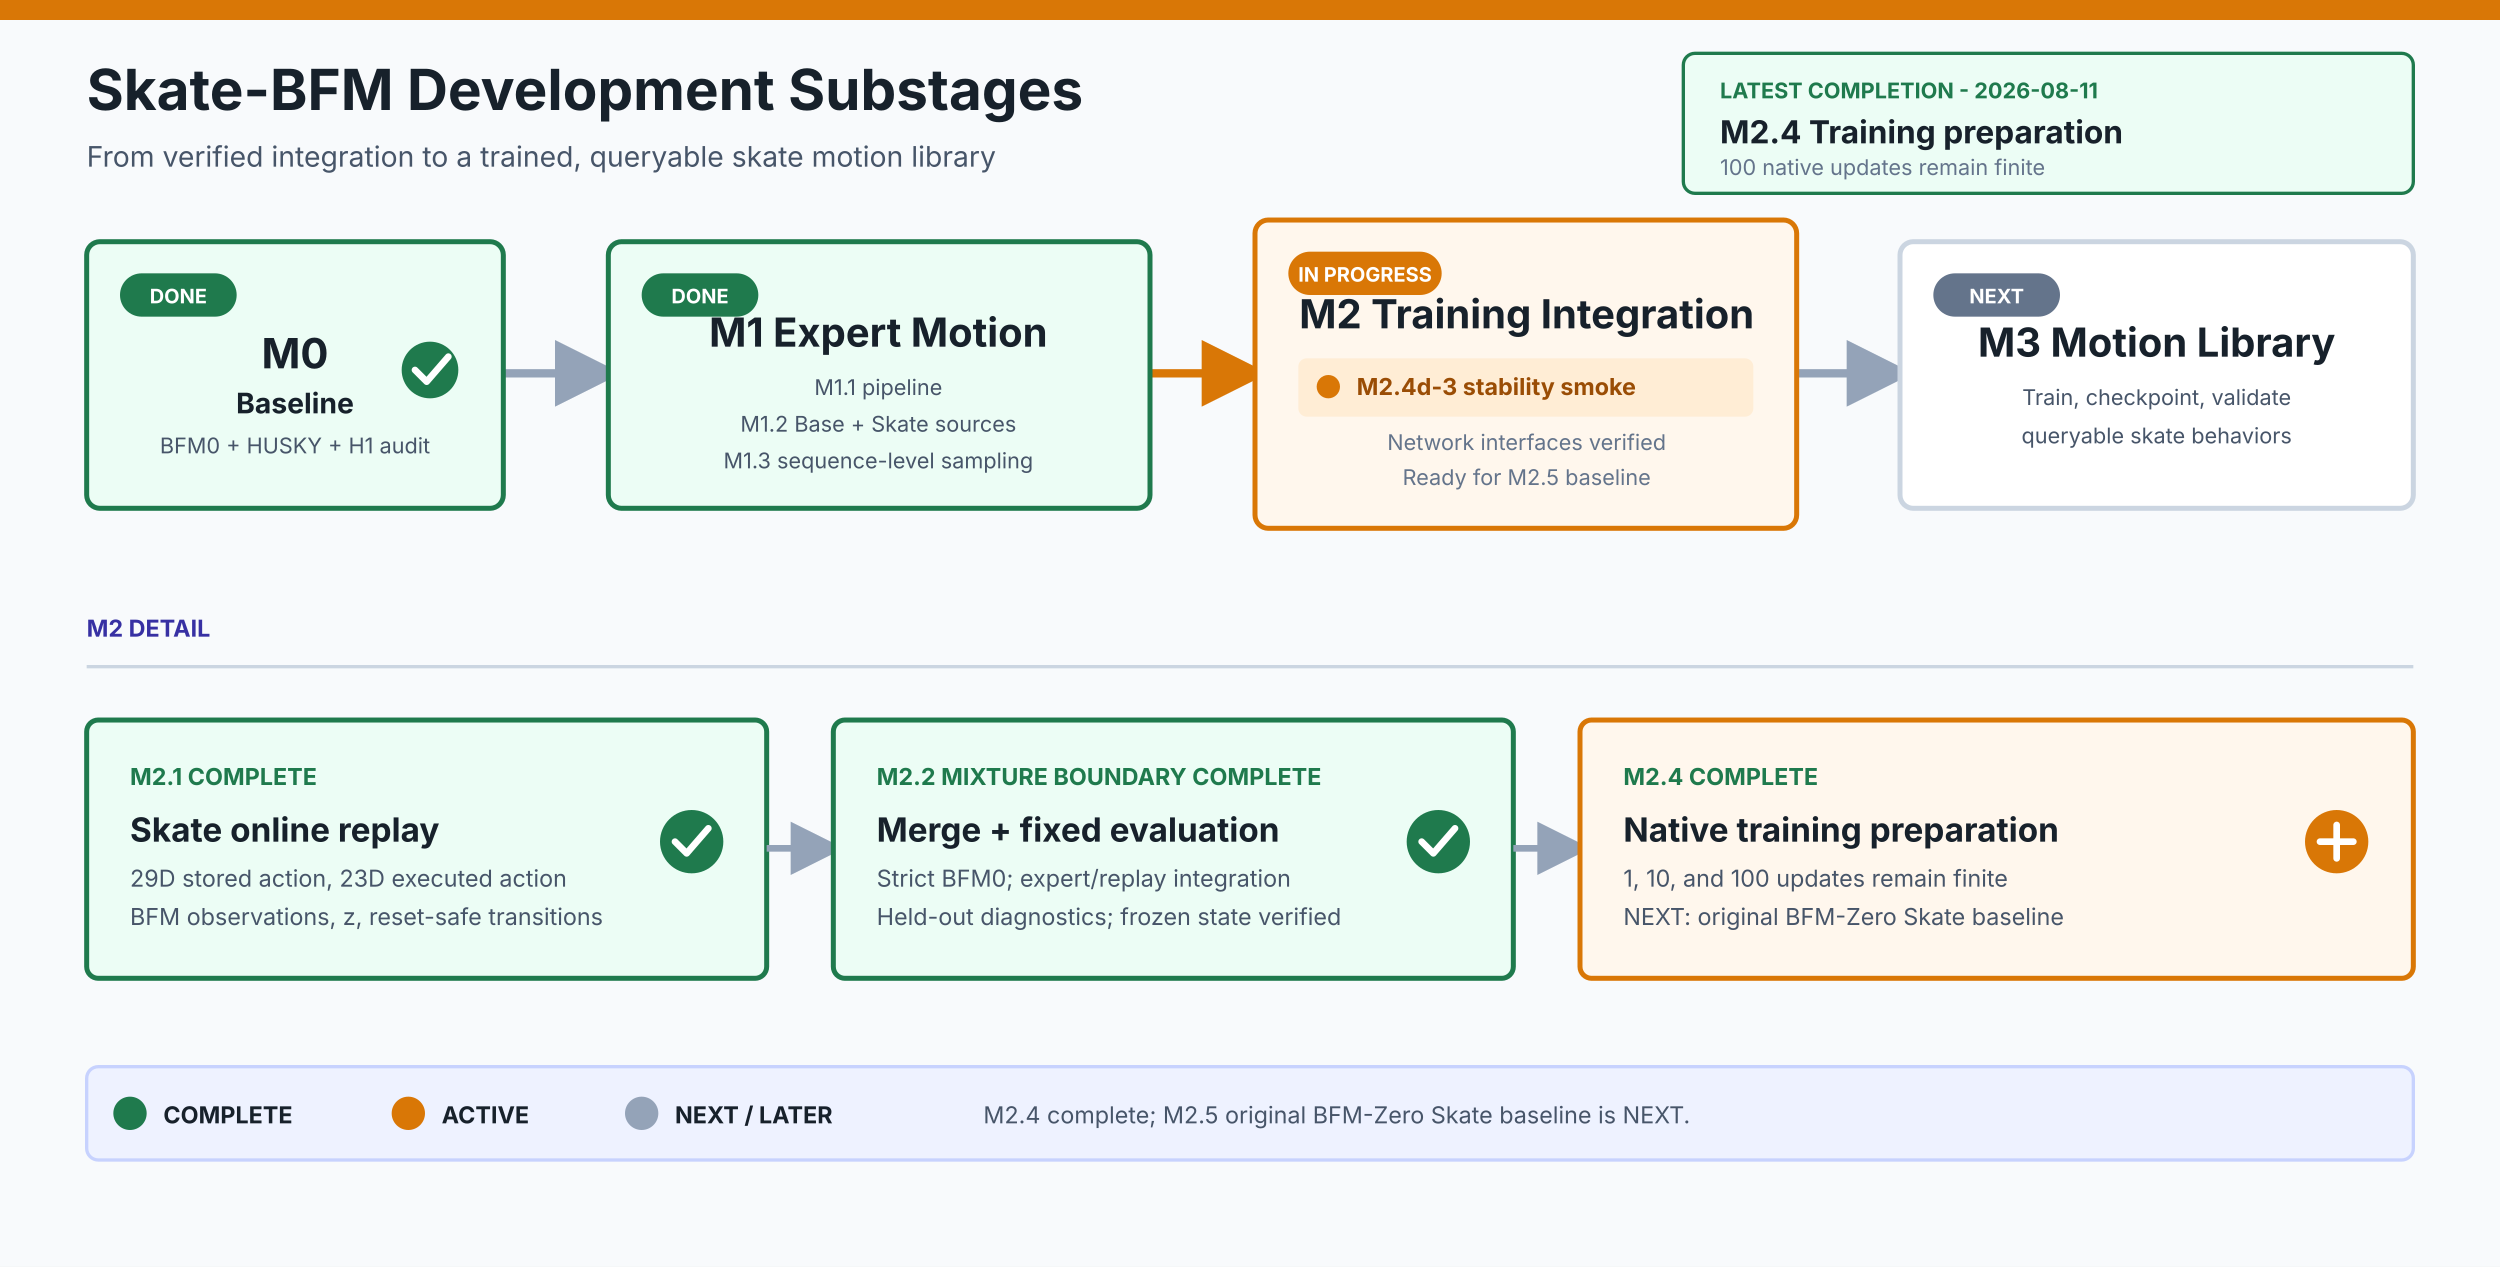
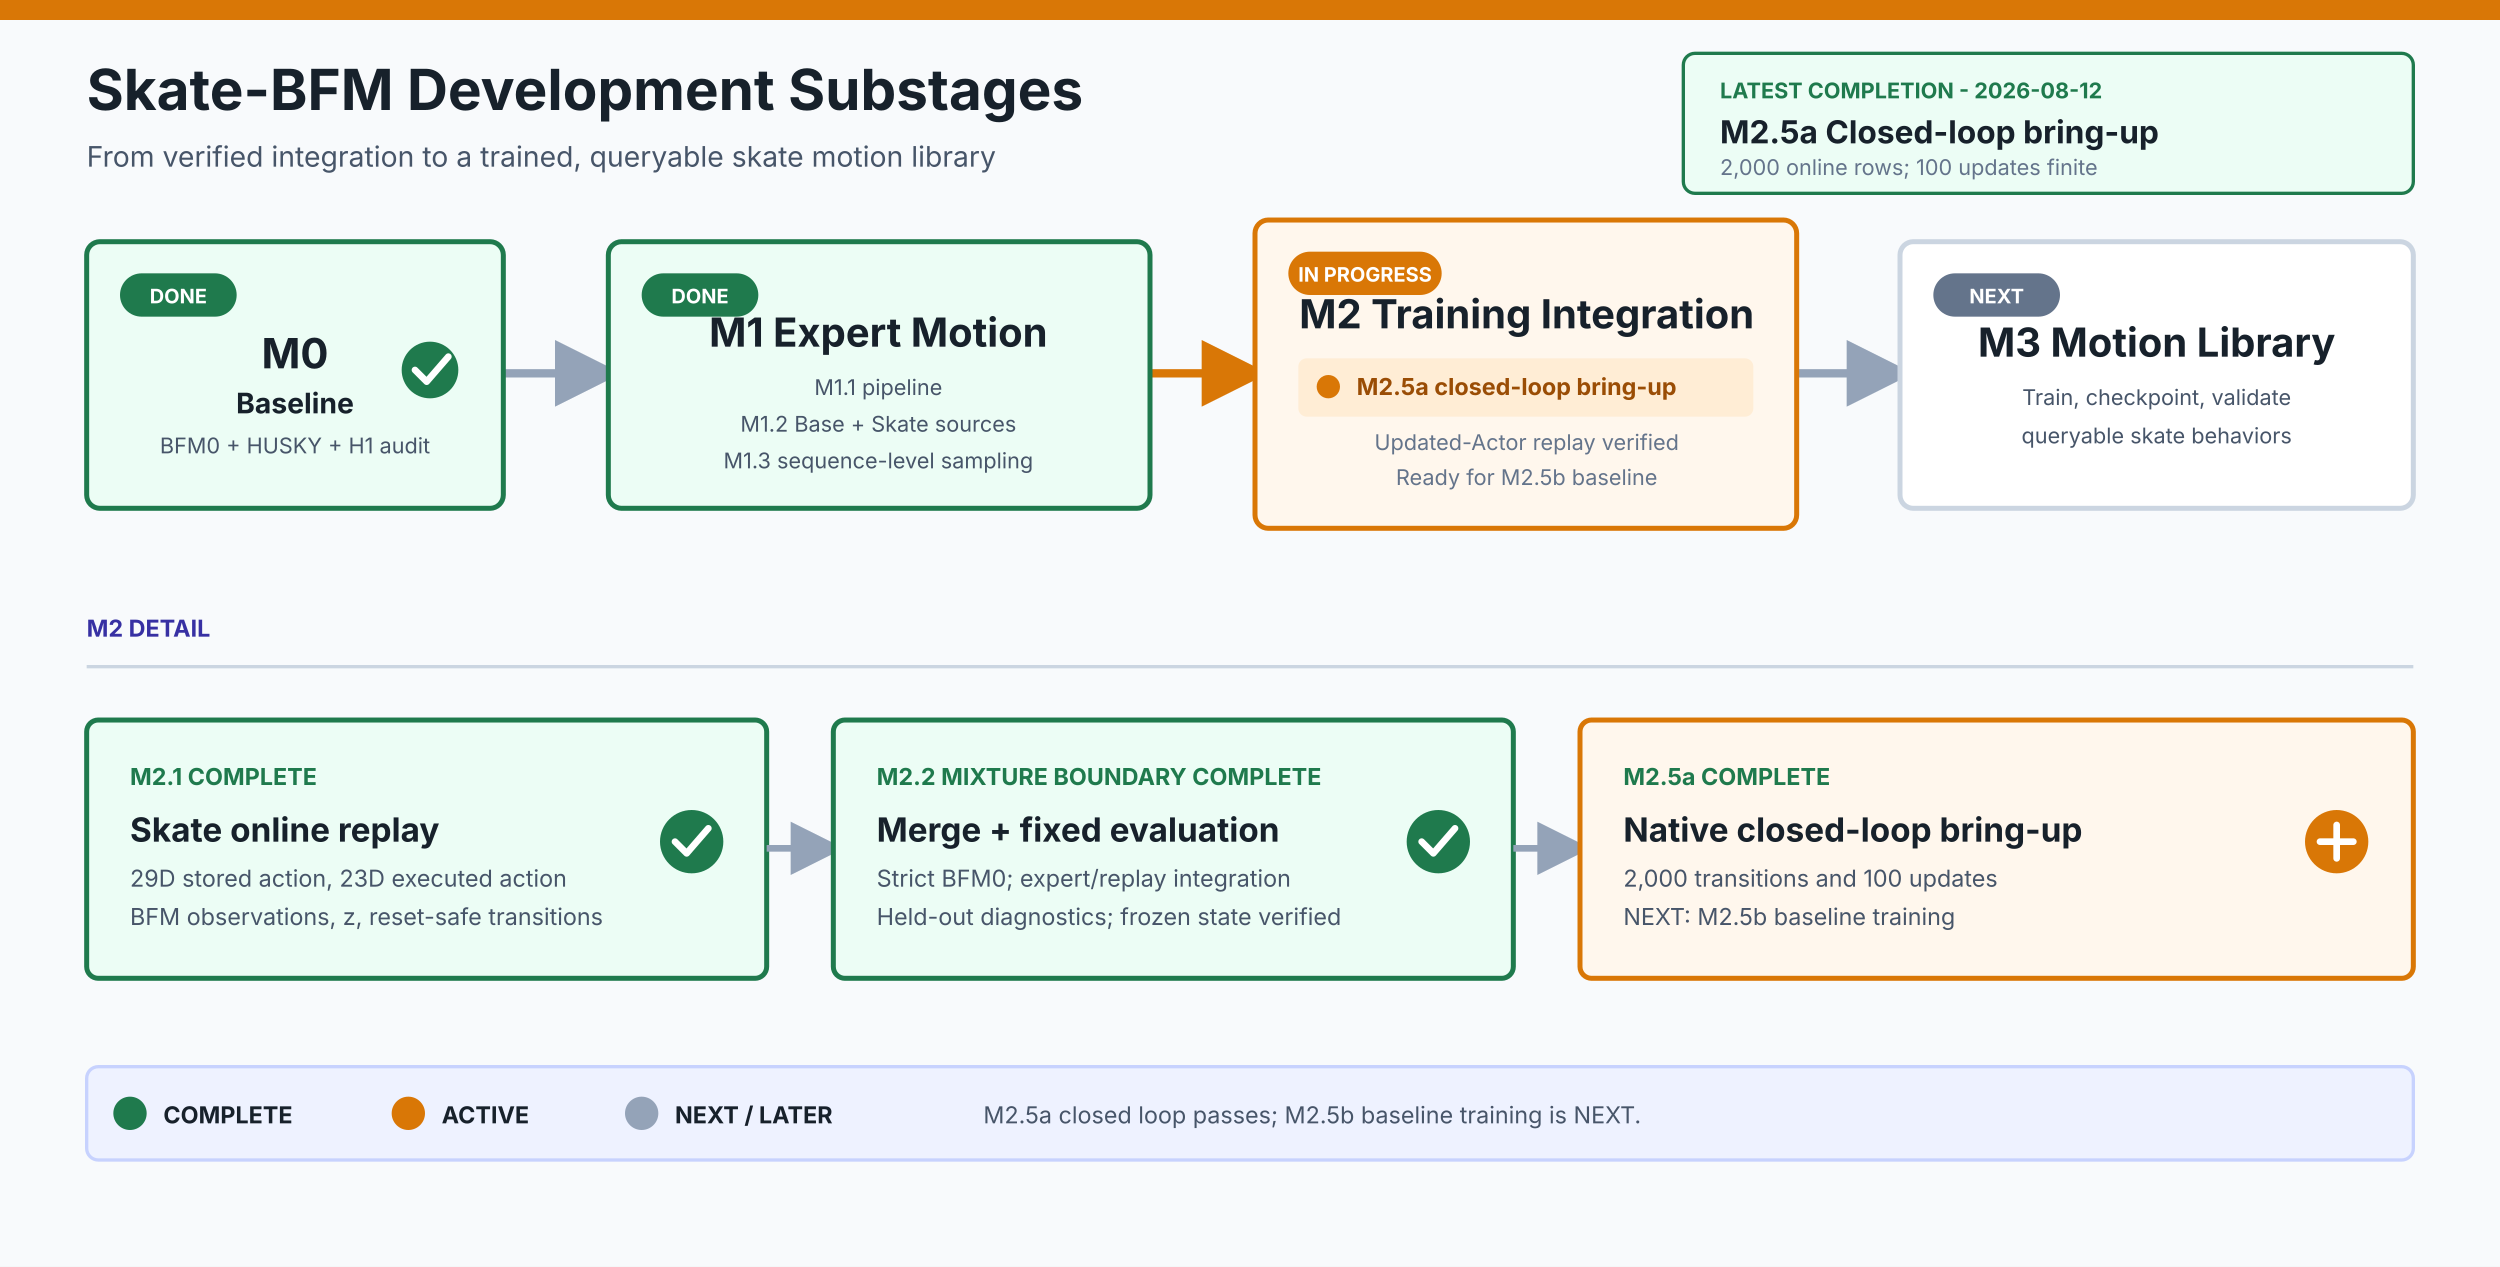
<svg xmlns="http://www.w3.org/2000/svg" width="1500" height="760" viewBox="0 0 1500 760" role="img" aria-labelledby="title desc">
  <defs>
    <marker id="arrow" viewBox="0 0 10 10" refX="8" refY="5" markerWidth="8" markerHeight="8" orient="auto">
      <path d="M 0 0 L 10 5 L 0 10 z" fill="#94a3b8" />
    </marker>
    <marker id="arrow-active" viewBox="0 0 10 10" refX="8" refY="5" markerWidth="8" markerHeight="8" orient="auto">
      <path d="M 0 0 L 10 5 L 0 10 z" fill="#d97706" />
    </marker>
  </defs>
  <rect width="1500" height="760" fill="#f8fafc" />
  <rect width="1500" height="12" fill="#d97706" />
  <text x="52" y="66" fill="#17212b" font-family="Inter, Arial, sans-serif" font-size="34" font-weight="700">Skate-BFM Development Substages</text>
  <text x="52" y="100" fill="#475569" font-family="Inter, Arial, sans-serif" font-size="17">From verified integration to a trained, queryable skate motion library</text>
  <rect x="1010" y="32" width="438" height="84" rx="7" fill="#ecfdf5" stroke="#1f7a4d" stroke-width="2" />
-   <text x="1032" y="59" fill="#1f7a4d" font-family="Inter, Arial, sans-serif" font-size="13" font-weight="700">LATEST COMPLETION - 2026-08-11</text>
-   <text x="1032" y="86" fill="#17212b" font-family="Inter, Arial, sans-serif" font-size="19" font-weight="700">M2.4 Training preparation</text>
-   <text x="1032" y="105" fill="#64748b" font-family="Inter, Arial, sans-serif" font-size="13">100 native updates remain finite</text>
+   <text x="1032" y="59" fill="#1f7a4d" font-family="Inter, Arial, sans-serif" font-size="13" font-weight="700">LATEST COMPLETION - 2026-08-12</text>
+   <text x="1032" y="86" fill="#17212b" font-family="Inter, Arial, sans-serif" font-size="19" font-weight="700">M2.5a Closed-loop bring-up</text>
+   <text x="1032" y="105" fill="#64748b" font-family="Inter, Arial, sans-serif" font-size="13">2,000 online rows; 100 updates finite</text>
  <line x1="302" y1="224" x2="365" y2="224" stroke="#94a3b8" stroke-width="5" marker-end="url(#arrow)" />
  <line x1="690" y1="224" x2="753" y2="224" stroke="#d97706" stroke-width="5" marker-end="url(#arrow-active)" />
  <line x1="1078" y1="224" x2="1140" y2="224" stroke="#94a3b8" stroke-width="5" marker-end="url(#arrow)" />
  <g font-family="Inter, Arial, sans-serif">
    <rect x="52" y="145" width="250" height="160" rx="8" fill="#ecfdf5" stroke="#1f7a4d" stroke-width="3" />
    <rect x="72" y="164" width="70" height="26" rx="13" fill="#1f7a4d" />
    <text x="107" y="182" fill="#ffffff" font-size="12" font-weight="700" text-anchor="middle">DONE</text>
    <text x="177" y="221" fill="#17212b" font-size="25" font-weight="700" text-anchor="middle">M0</text>
    <text x="177" y="248" fill="#17212b" font-size="17" font-weight="700" text-anchor="middle">Baseline</text>
    <text x="177" y="272" fill="#475569" font-size="13" text-anchor="middle">BFM0 + HUSKY + H1 audit</text>
    <circle cx="258" cy="222" r="17" fill="#1f7a4d" />
    <path d="M249 222 L256 229 L269 214" fill="none" stroke="#ffffff" stroke-width="4" stroke-linecap="round" stroke-linejoin="round" />
    <rect x="365" y="145" width="325" height="160" rx="8" fill="#ecfdf5" stroke="#1f7a4d" stroke-width="3" />
    <rect x="385" y="164" width="70" height="26" rx="13" fill="#1f7a4d" />
    <text x="420" y="182" fill="#ffffff" font-size="12" font-weight="700" text-anchor="middle">DONE</text>
    <text x="527" y="208" fill="#17212b" font-size="24" font-weight="700" text-anchor="middle">M1 Expert Motion</text>
    <text x="527" y="237" fill="#475569" font-size="13" text-anchor="middle">M1.1 pipeline</text>
    <text x="527" y="259" fill="#475569" font-size="13" text-anchor="middle">M1.2 Base + Skate sources</text>
    <text x="527" y="281" fill="#475569" font-size="13" text-anchor="middle">M1.3 sequence-level sampling</text>
    <rect x="753" y="132" width="325" height="185" rx="8" fill="#fff7ed" stroke="#d97706" stroke-width="3" />
    <rect x="773" y="151" width="92" height="26" rx="13" fill="#d97706" />
    <text x="819" y="169" fill="#ffffff" font-size="12" font-weight="700" text-anchor="middle">IN PROGRESS</text>
    <text x="916" y="197" fill="#17212b" font-size="24" font-weight="700" text-anchor="middle">M2 Training Integration</text>
    <rect x="779" y="215" width="273" height="35" rx="5" fill="#ffedd5" />
    <circle cx="797" cy="232" r="7" fill="#d97706" />
-     <text x="814" y="237" fill="#9a4d05" font-size="14" font-weight="700">M2.4d-3 stability smoke</text>
-     <text x="916" y="270" fill="#64748b" font-size="13" text-anchor="middle">Network interfaces verified</text>
-     <text x="916" y="291" fill="#64748b" font-size="13" text-anchor="middle">Ready for M2.5 baseline</text>
+     <text x="814" y="237" fill="#9a4d05" font-size="14" font-weight="700">M2.5a closed-loop bring-up</text>
+     <text x="916" y="270" fill="#64748b" font-size="13" text-anchor="middle">Updated-Actor replay verified</text>
+     <text x="916" y="291" fill="#64748b" font-size="13" text-anchor="middle">Ready for M2.5b baseline</text>
    <rect x="1140" y="145" width="308" height="160" rx="8" fill="#ffffff" stroke="#cbd5e1" stroke-width="3" />
    <rect x="1160" y="164" width="76" height="26" rx="13" fill="#64748b" />
    <text x="1198" y="182" fill="#ffffff" font-size="12" font-weight="700" text-anchor="middle">NEXT</text>
    <text x="1294" y="214" fill="#17212b" font-size="24" font-weight="700" text-anchor="middle">M3 Motion Library</text>
    <text x="1294" y="243" fill="#475569" font-size="13" text-anchor="middle">Train, checkpoint, validate</text>
    <text x="1294" y="266" fill="#475569" font-size="13" text-anchor="middle">queryable skate behaviors</text>
    <text x="52" y="382" fill="#3730a3" font-size="14" font-weight="700">M2 DETAIL</text>
    <line x1="52" y1="400" x2="1448" y2="400" stroke="#cbd5e1" stroke-width="2" />
    <rect x="52" y="432" width="408" height="155" rx="7" fill="#ecfdf5" stroke="#1f7a4d" stroke-width="3" />
    <text x="78" y="471" fill="#1f7a4d" font-size="14" font-weight="700">M2.1  COMPLETE</text>
    <text x="78" y="505" fill="#17212b" font-size="20" font-weight="700">Skate online replay</text>
    <text x="78" y="532" fill="#475569" font-size="14">29D stored action, 23D executed action</text>
    <text x="78" y="555" fill="#475569" font-size="14">BFM observations, z, reset-safe transitions</text>
    <circle cx="415" cy="505" r="19" fill="#1f7a4d" />
    <path d="M405 505 L412 512 L425 497" fill="none" stroke="#ffffff" stroke-width="4" stroke-linecap="round" stroke-linejoin="round" />
    <line x1="460" y1="509" x2="500" y2="509" stroke="#94a3b8" stroke-width="4" marker-end="url(#arrow)" />
    <rect x="500" y="432" width="408" height="155" rx="7" fill="#ecfdf5" stroke="#1f7a4d" stroke-width="3" />
    <text x="526" y="471" fill="#1f7a4d" font-size="14" font-weight="700">M2.2  MIXTURE BOUNDARY COMPLETE</text>
    <text x="526" y="505" fill="#17212b" font-size="20" font-weight="700">Merge + fixed evaluation</text>
    <text x="526" y="532" fill="#475569" font-size="14">Strict BFM0; expert/replay integration</text>
    <text x="526" y="555" fill="#475569" font-size="14">Held-out diagnostics; frozen state verified</text>
    <circle cx="863" cy="505" r="19" fill="#1f7a4d" />
    <path d="M853 505 L860 512 L873 497" fill="none" stroke="#ffffff" stroke-width="4" stroke-linecap="round" stroke-linejoin="round" />
    <line x1="908" y1="509" x2="948" y2="509" stroke="#94a3b8" stroke-width="4" marker-end="url(#arrow)" />
    <rect x="948" y="432" width="500" height="155" rx="7" fill="#fff7ed" stroke="#d97706" stroke-width="3" />
-     <text x="974" y="471" fill="#1f7a4d" font-size="14" font-weight="700">M2.4  COMPLETE</text>
-     <text x="974" y="505" fill="#17212b" font-size="20" font-weight="700">Native training preparation</text>
-     <text x="974" y="532" fill="#475569" font-size="14">1, 10, and 100 updates remain finite</text>
-     <text x="974" y="555" fill="#475569" font-size="14">NEXT: original BFM-Zero Skate baseline</text>
+     <text x="974" y="471" fill="#1f7a4d" font-size="14" font-weight="700">M2.5a  COMPLETE</text>
+     <text x="974" y="505" fill="#17212b" font-size="20" font-weight="700">Native closed-loop bring-up</text>
+     <text x="974" y="532" fill="#475569" font-size="14">2,000 transitions and 100 updates</text>
+     <text x="974" y="555" fill="#475569" font-size="14">NEXT: M2.5b baseline training</text>
    <circle cx="1402" cy="505" r="19" fill="#d97706" />
    <path d="M1392 505 L1412 505 M1402 495 L1402 515" fill="none" stroke="#ffffff" stroke-width="4" stroke-linecap="round" />
    <rect x="52" y="640" width="1396" height="56" rx="7" fill="#eef2ff" stroke="#c7d2fe" stroke-width="2" />
    <circle cx="78" cy="668" r="10" fill="#1f7a4d" />
    <text x="98" y="674" fill="#17212b" font-size="14" font-weight="700">COMPLETE</text>
    <circle cx="245" cy="668" r="10" fill="#d97706" />
    <text x="265" y="674" fill="#17212b" font-size="14" font-weight="700">ACTIVE</text>
    <circle cx="385" cy="668" r="10" fill="#94a3b8" />
    <text x="405" y="674" fill="#17212b" font-size="14" font-weight="700">NEXT / LATER</text>
-     <text x="590" y="674" fill="#475569" font-size="14">M2.4 complete; M2.5 original BFM-Zero Skate baseline is NEXT.</text>
+     <text x="590" y="674" fill="#475569" font-size="14">M2.5a closed loop passes; M2.5b baseline training is NEXT.</text>
  </g>
</svg>
